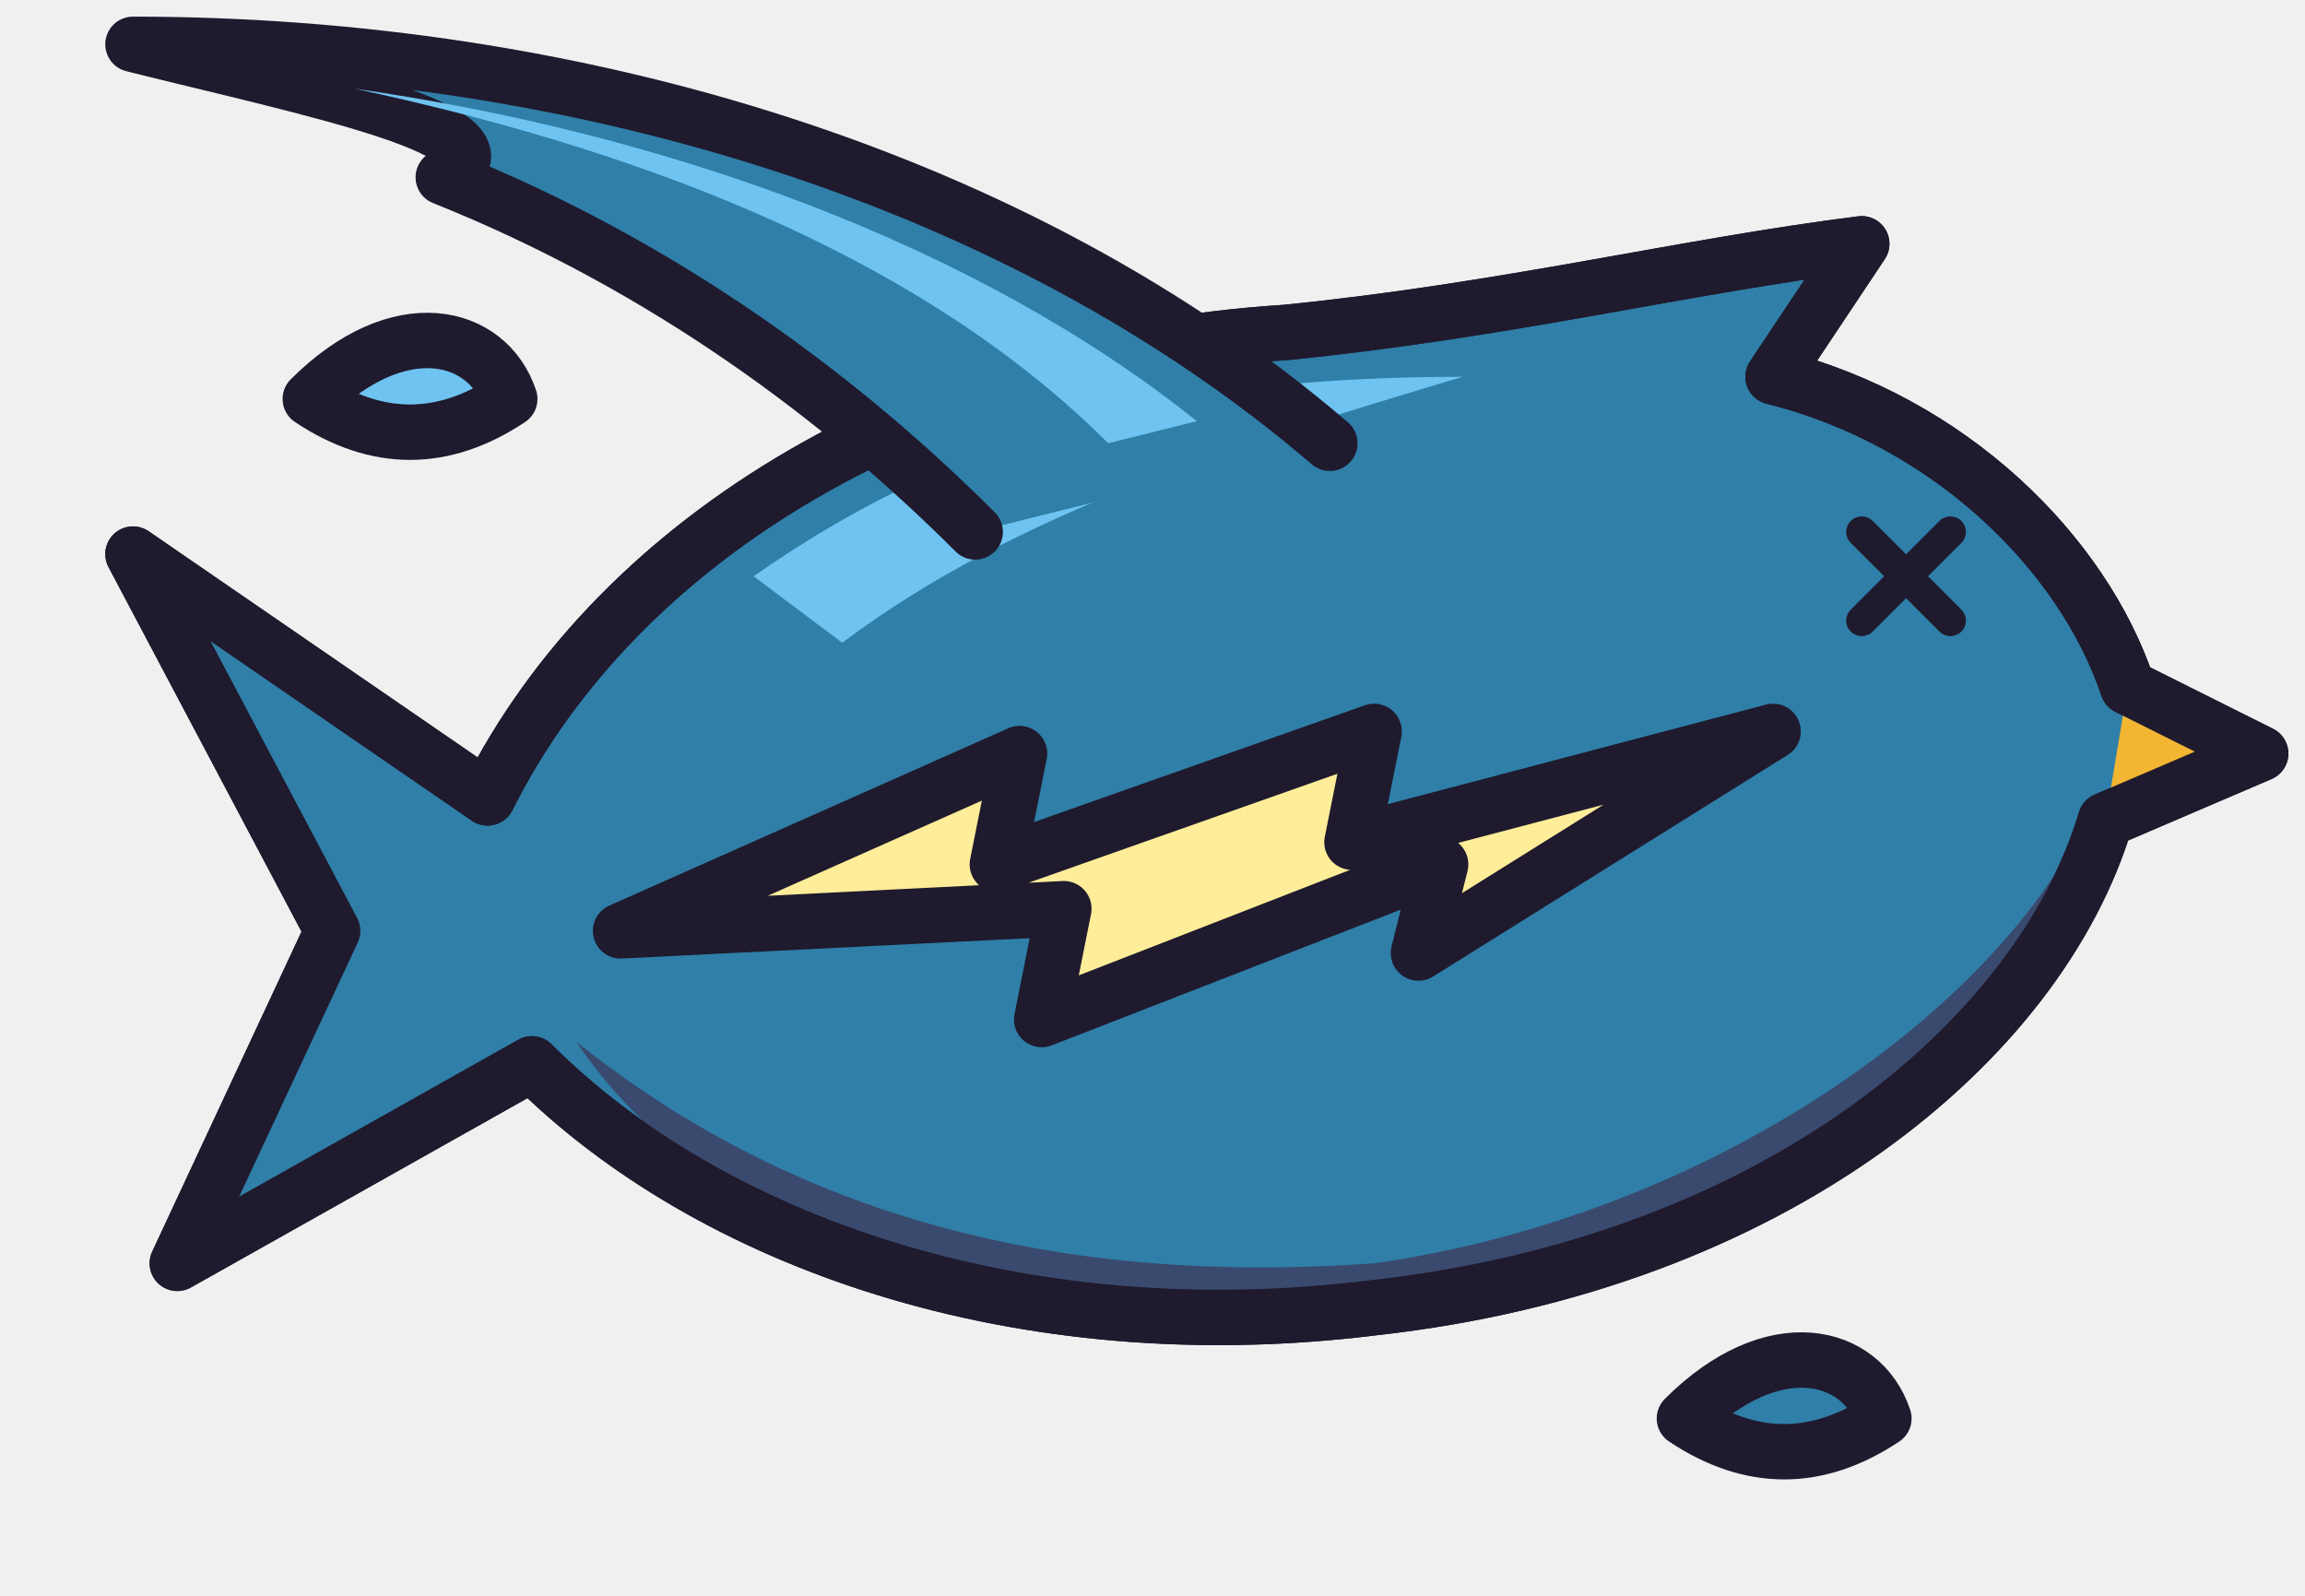
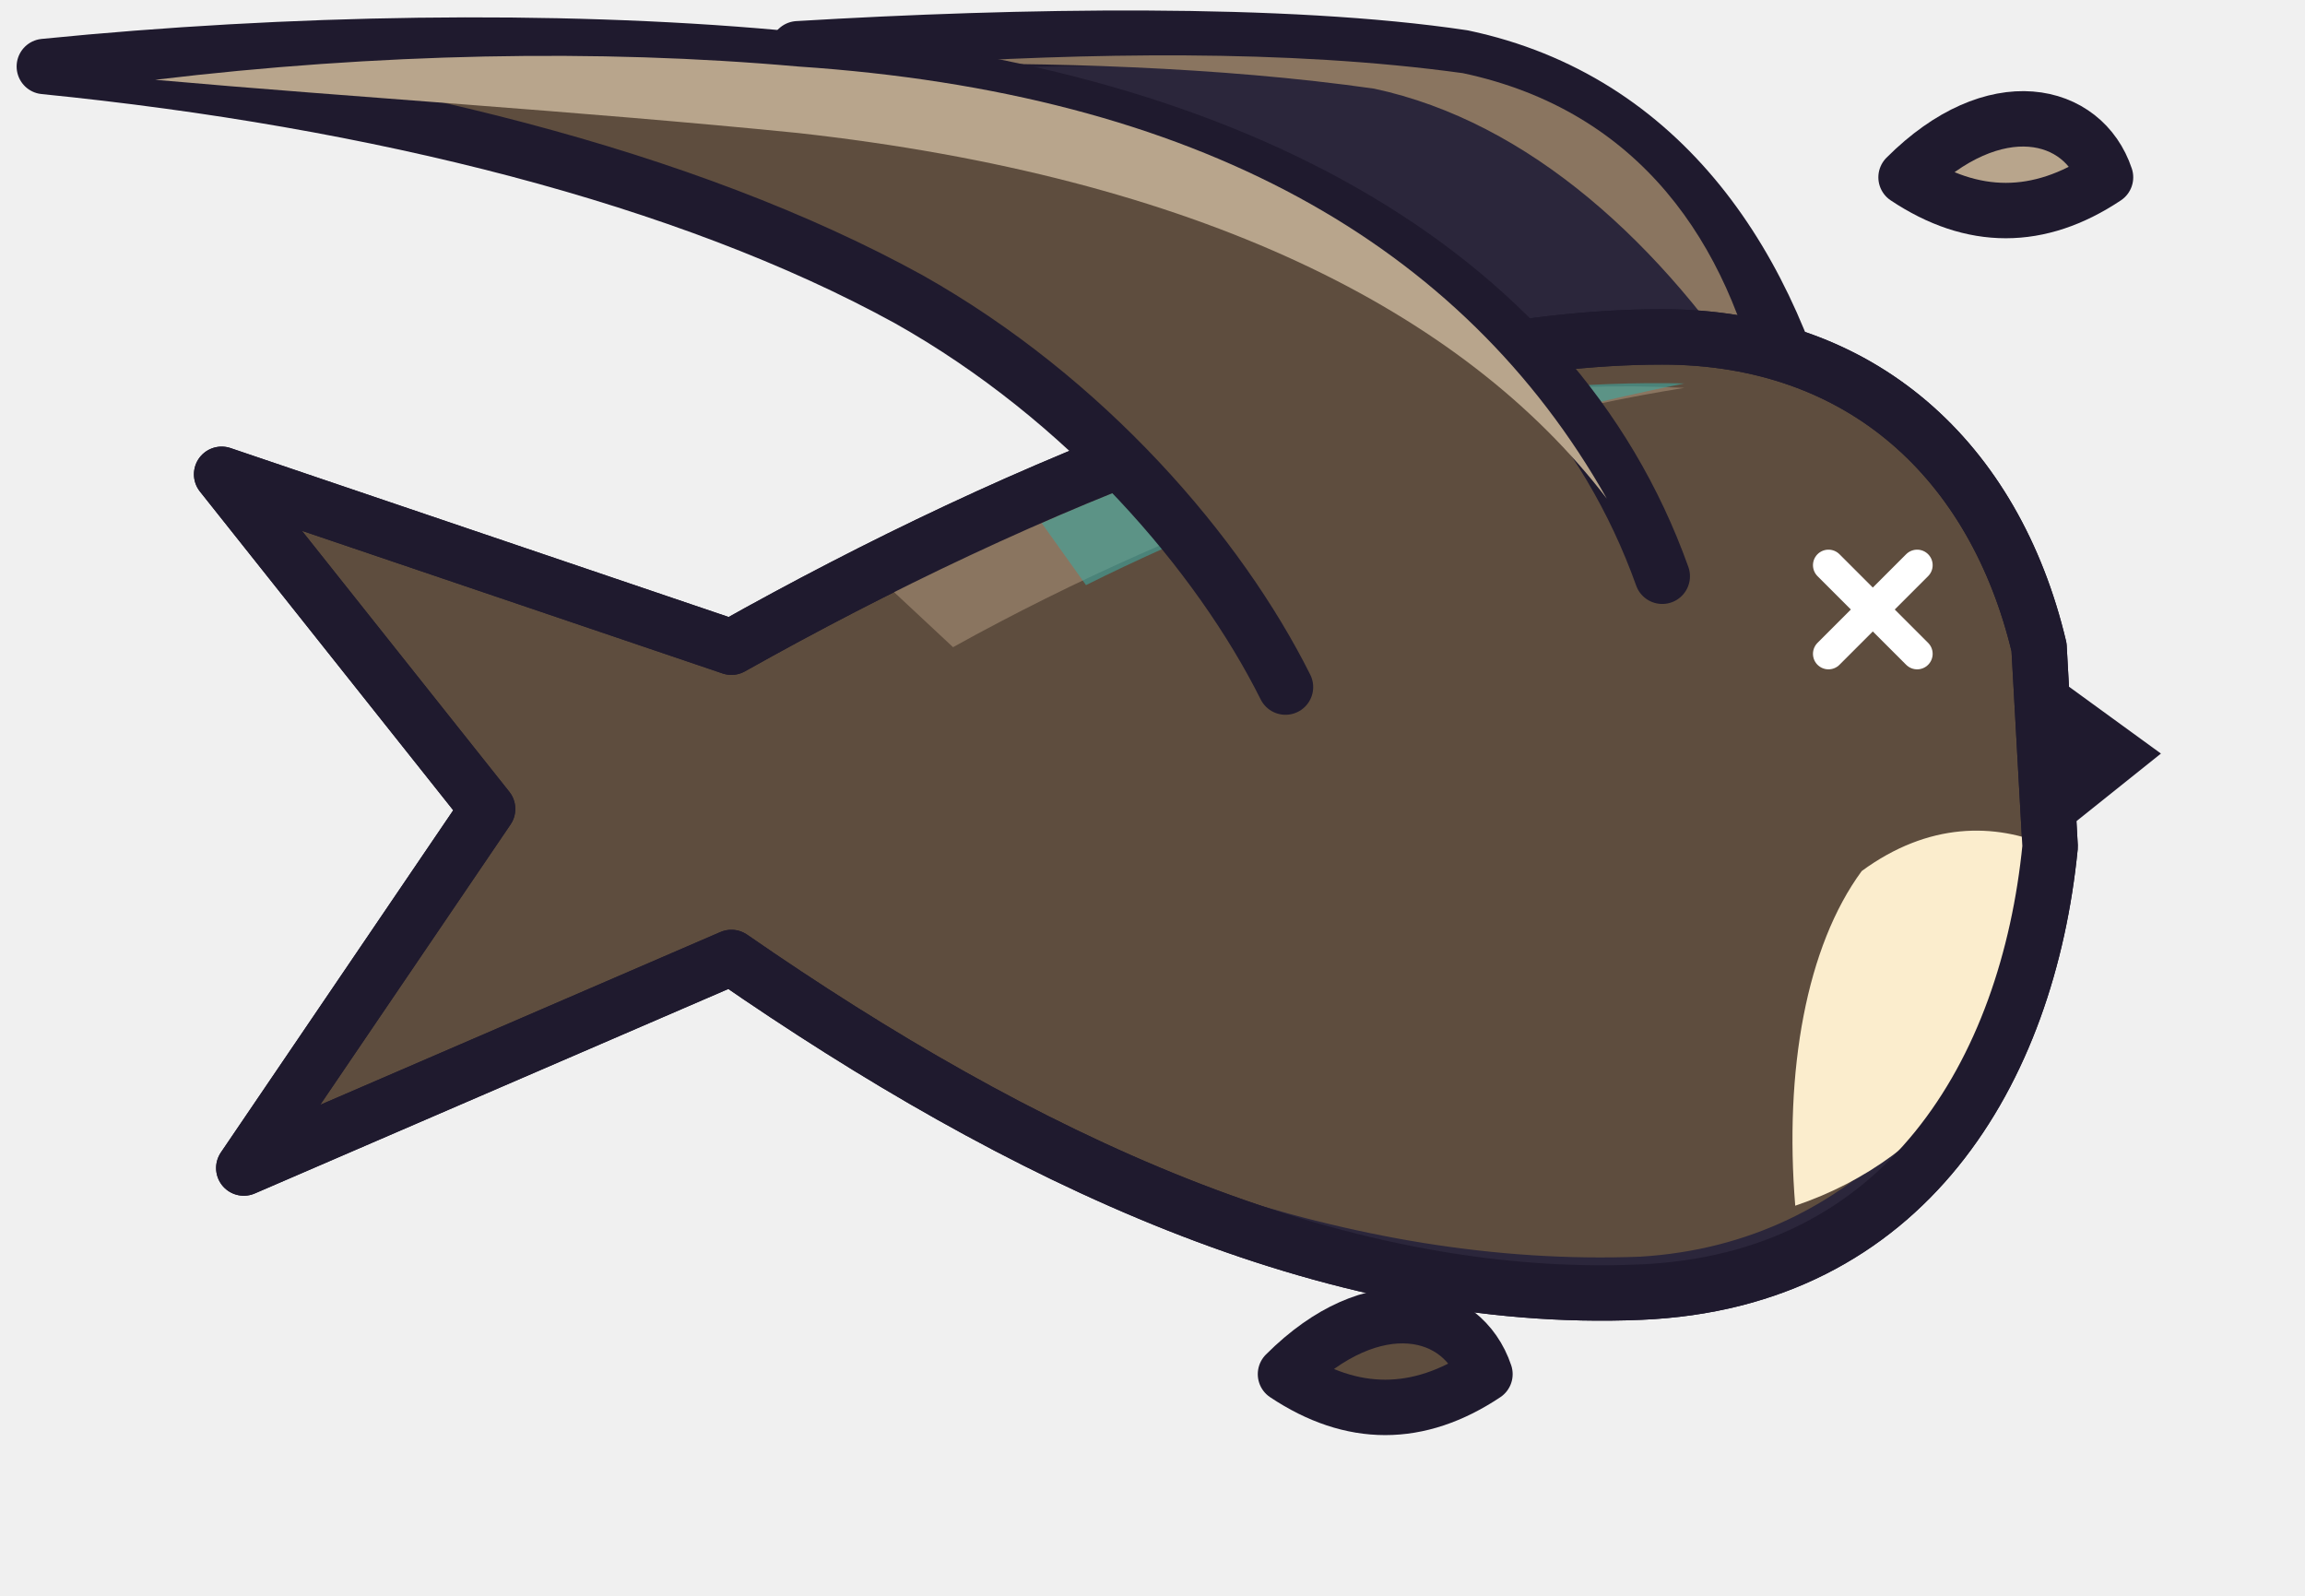
<svg xmlns="http://www.w3.org/2000/svg" width="104" height="72" viewBox="0 0 104 72">
-   <path d="M22 36 C28 24 42 16 58 15 C68 14 76 12 84 11 L80 17 C88 19 94 25 96 31 L102 34 L95 37 C92 47 80 57 62 59 C46 61 32 56 24 48 L8 57 L15 42 L6 25 Z" fill="#2f7fa8" stroke="#1f1a2e" stroke-width="2.5" stroke-linejoin="round" stroke-linecap="round" />
-   <path d="M26 47 C36 55 48 58 62 57 C76 55 88 47 93 39 C90 49 80 57 62 59 C46 61 32 56 26 47 Z" fill="#3a4a6e" />
-   <path d="M34 26 C44 19 54 17 66 17 C56 20 46 23 38 29 Z" fill="#6ec3f0" />
-   <path d="M28 42 L46 34 L45 39 L62 33 L61 38 L80 33 L64 43 L65 39 L47 46 L48 41 Z" fill="#ffed99" stroke="#1f1a2e" stroke-width="2.5" stroke-linejoin="round" stroke-linecap="round" />
-   <path d="M96 31 L102 34 L95 37 Z" fill="#f2b632" />
-   <path d="M22 36 C28 24 42 16 58 15 C68 14 76 12 84 11 L80 17 C88 19 94 25 96 31 L102 34 L95 37 C92 47 80 57 62 59 C46 61 32 56 24 48 L8 57 L15 42 L6 25 Z" fill="none" stroke="#1f1a2e" stroke-width="2.5" stroke-linejoin="round" stroke-linecap="round" />
-   <path d="M84 24 L88 28 M88 24 L84 28" fill="none" stroke="#1f1a2e" stroke-width="1.4" stroke-linecap="round" />
-   <path d="M44 24 C38 18 30 12 20 8 C24 6 14 4 6 2 C26 2 46 8 60 20" fill="#2f7fa8" stroke="#1f1a2e" stroke-width="2.5" stroke-linejoin="round" stroke-linecap="round" />
-   <path d="M54 19 C44 11 30 6 16 4 C30 7 42 12 50 20 Z" fill="#6ec3f0" />
-   <path d="M14 18 C18 14 22 15 23 18 C20 20 17 20 14 18 Z" fill="#6ec3f0" stroke="#1f1a2e" stroke-width="2.5" stroke-linejoin="round" stroke-linecap="round" />
-   <path d="M76 64 C80 60 84 61 85 64 C82 66 79 66 76 64 Z" fill="#2f7fa8" stroke="#1f1a2e" stroke-width="2.5" stroke-linejoin="round" stroke-linecap="round" />
+   <path d="M68 21 C63 14.5 56 9 49 5.5 C45 3.5 41 2.2 36 2.2 C46 1.6 58 1.4 66 2.6 C75 4.5 80 12 82 21" fill="#2b263b" stroke="#1f1a2e" stroke-width="2.5" stroke-linejoin="round" stroke-linecap="round" />
+   <path d="M79.5 18 C75 11 69 5.5 62 4 C55 3 47 2.8 41 2.9 C49 2.4 58 2.2 66 3.3 C74 5 78 11 79.5 18 Z" fill="#8a7560" />
+   <path d="M 92 29.2 C 90 20.8 84 15.2 75 15.2 C 62 15.2 46 21.9 33 29.2 L 10 21.4 L 22 36.5 L 11 52.7 L 33 43.2 C 46 52.2 60 58.9 74 58.3 C 86 57.8 91.5 48.3 92.5 38.2 Z" fill="#5e4d3e" stroke="#1f1a2e" stroke-width="2.5" stroke-linejoin="round" stroke-linecap="round" />
+   <path d="M 35 44.3 C 48 52.2 61 57.2 74 56.7 C 84 56.1 89.5 48.3 91.5 41.5 C 90 51.6 84 57.8 74 58.3 C 60 58.9 46 52.2 35 44.3 Z" fill="#2b263b" />
+   <path d="M 40 26.4 C 52 20.3 64 16.9 76 17.5 C 66 19.1 54 23.1 43 29.2 Z" fill="#8a7560" />
+   <path d="M 47 23.6 C 57 19.1 67 17.1 76 17.3 C 68 18.9 58 21.9 49 26.4 Z" fill="#3fa7a0" fill-opacity="0.6" />
+   <path d="M 84 39.3 C 87 37.1 90 37.1 92.5 38.2 C 91.5 46.6 87.5 52.2 81 54.4 C 80.5 48.3 81.5 42.7 84 39.3 Z" fill="#fbedcd" />
+   <path d="M92 30 L97.5 34 L92.5 38 Z" fill="#1f1a2e" />
+   <path d="M 92 29.2 C 90 20.8 84 15.2 75 15.2 C 62 15.2 46 21.9 33 29.2 L 10 21.4 L 22 36.5 L 11 52.7 L 33 43.2 C 46 52.2 60 58.9 74 58.3 C 86 57.8 91.5 48.3 92.5 38.2 Z" fill="none" stroke="#1f1a2e" stroke-width="2.5" stroke-linejoin="round" stroke-linecap="round" />
+   <path d="M82.5 25.5 L86.5 29.5 M86.5 25.5 L82.5 29.5" fill="none" stroke="#ffffff" stroke-width="1.4" stroke-linecap="round" />
+   <path d="M58 31 C55 25 49 18 41 13.5 C31 8 17 4.5 2 3 C13 1.9 25 1.7 35 2.6 C55 4 70 12 75 26" fill="#5e4d3e" stroke="#1f1a2e" stroke-width="2.5" stroke-linejoin="round" stroke-linecap="round" />
+   <path d="M72.5 22.5 C66 14 54 8 36 6 C26 5 16 4.4 7 3.6 C17 2.4 27 2.2 36 3 C54 4.2 66 11 72.5 22.5 Z" fill="#b8a58c" />
+   <path d="M86 8 C90 4 94 5 95 8 C92 10 89 10 86 8 Z" fill="#b8a58c" stroke="#1f1a2e" stroke-width="2.5" stroke-linejoin="round" stroke-linecap="round" />
+   <path d="M58 62 C62 58 66 59 67 62 C64 64 61 64 58 62 Z" fill="#5e4d3e" stroke="#1f1a2e" stroke-width="2.5" stroke-linejoin="round" stroke-linecap="round" />
</svg>
